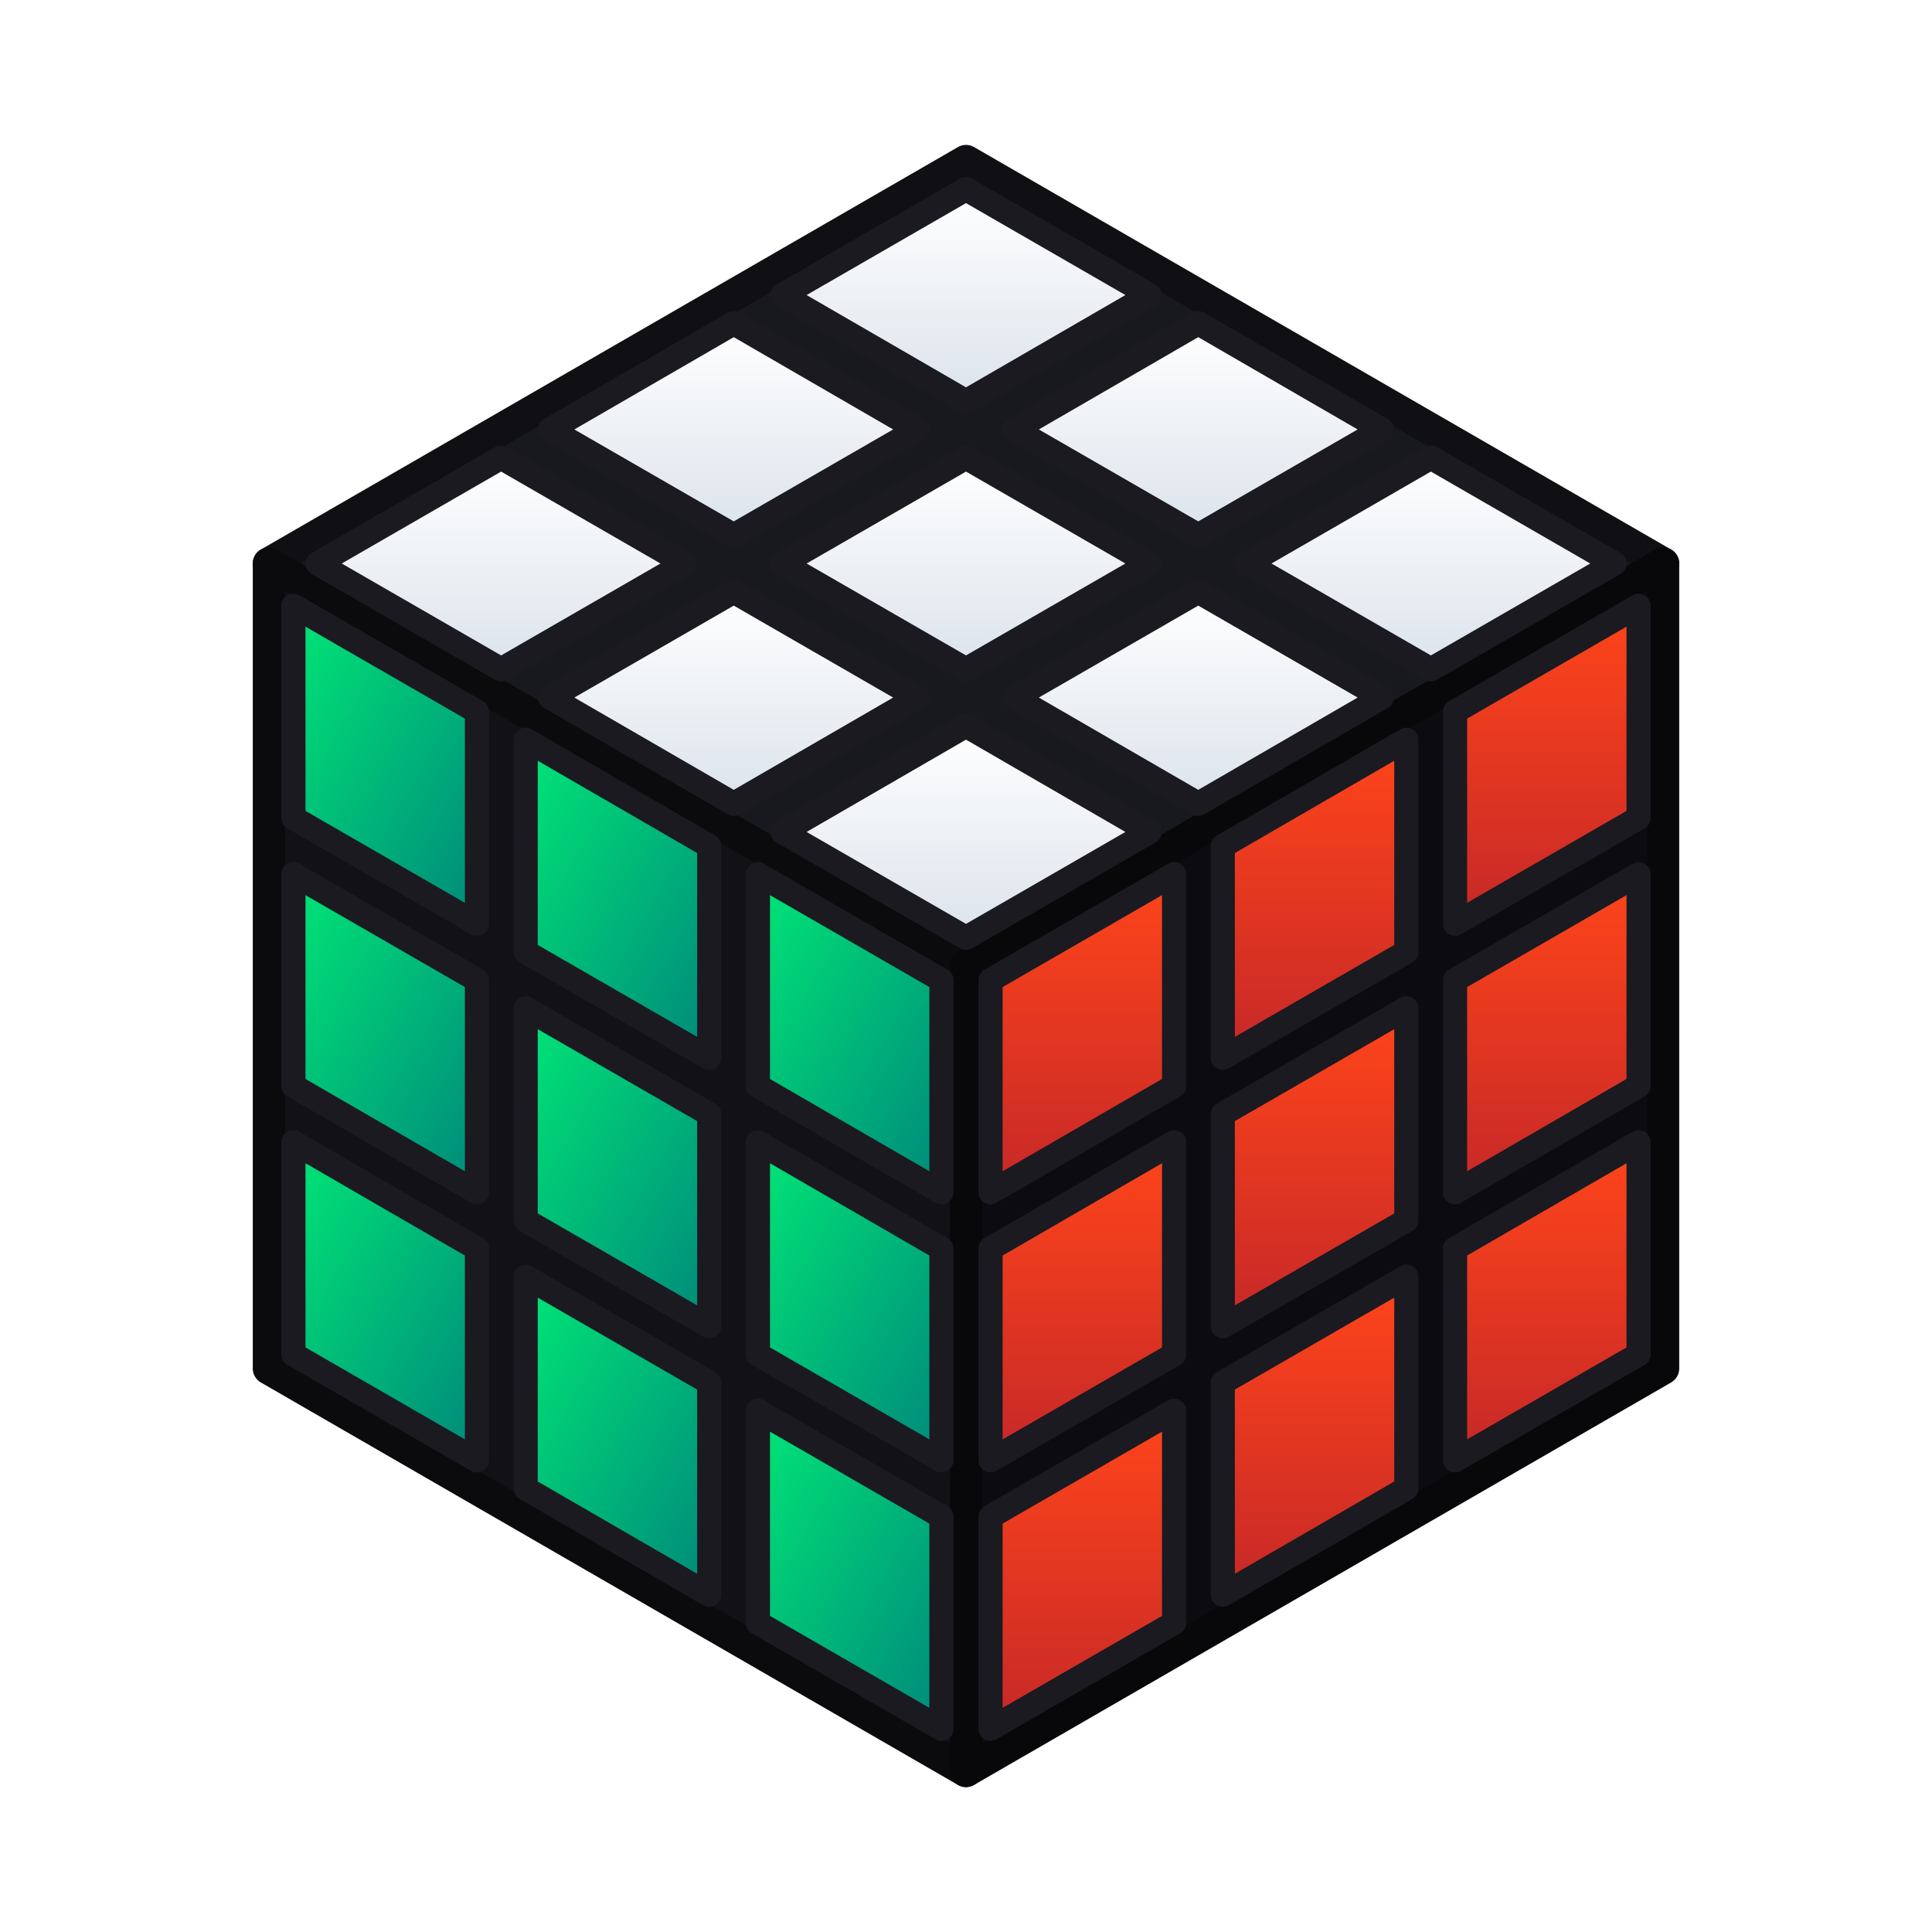
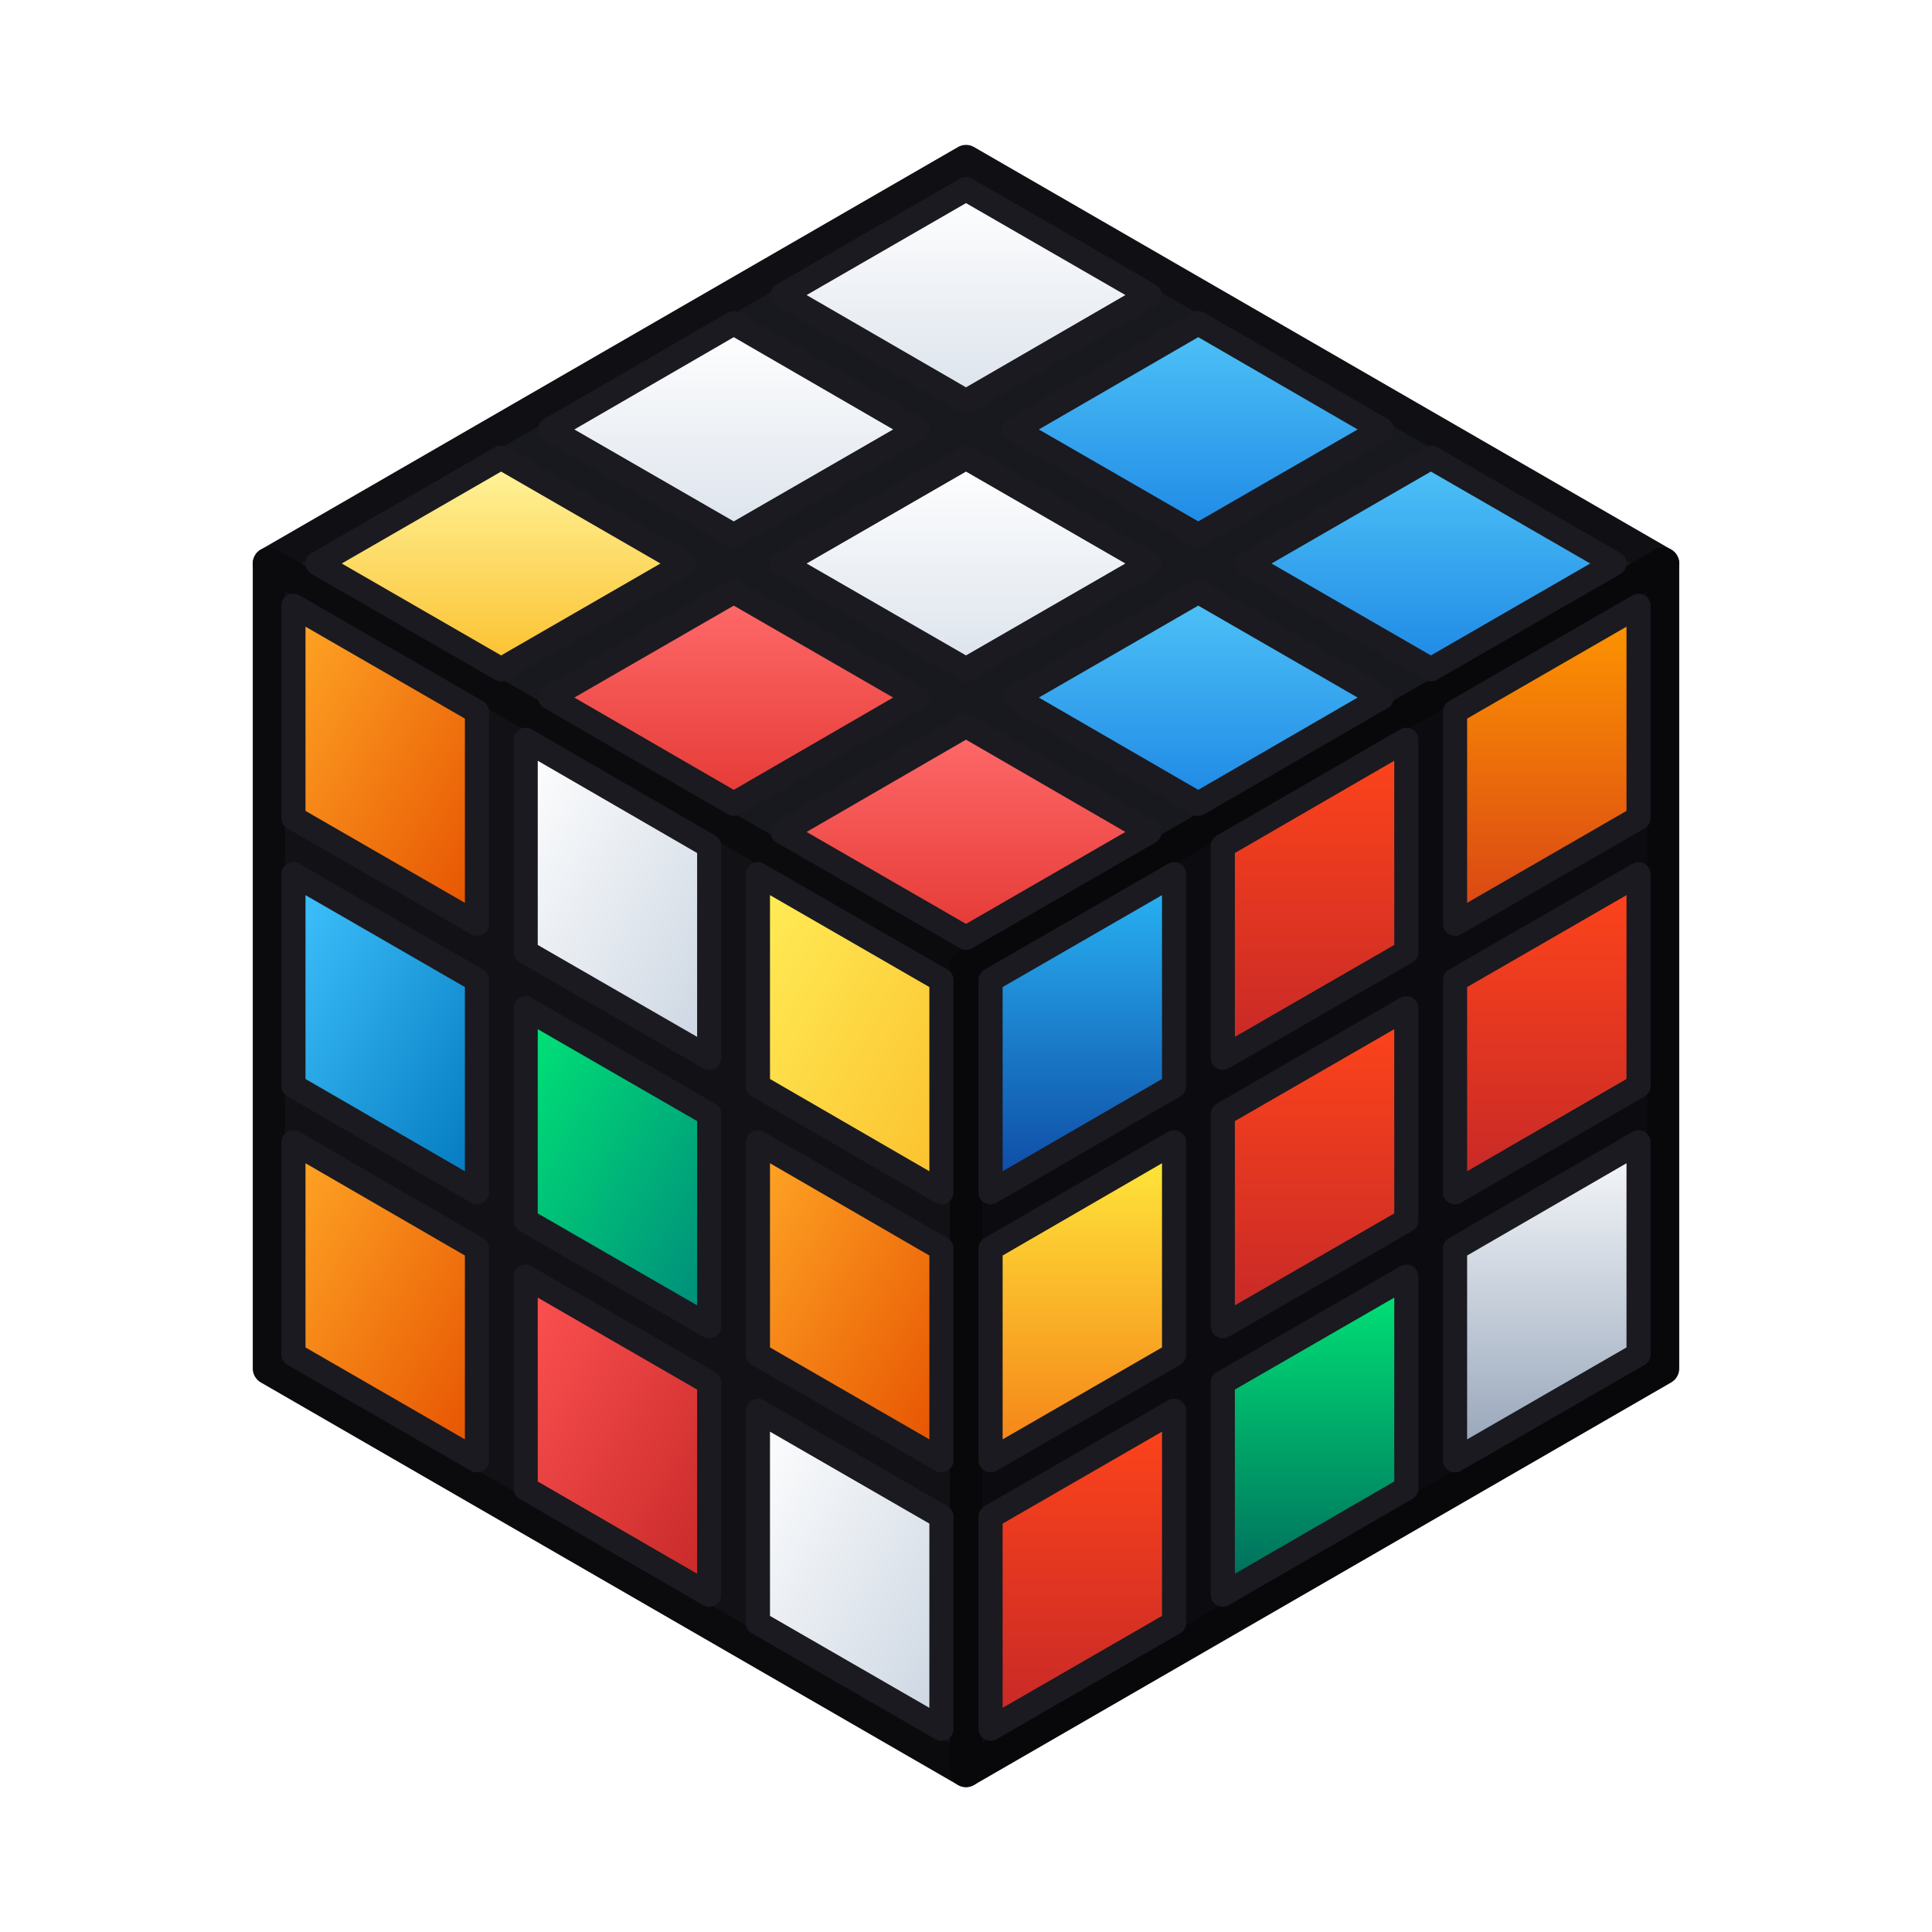
<svg xmlns="http://www.w3.org/2000/svg" viewBox="0 0 48 48">
  <defs>
-     <linearGradient id="favTop" x1="0" y1="1" x2="0" y2="0">
+     <linearGradient id="topWhite" x1="0" y1="1" x2="0" y2="0">
      <stop offset="0%" stop-color="#dce3ec" />
      <stop offset="100%" stop-color="#ffffff" />
    </linearGradient>
-     <linearGradient id="favLeft" x1="0" y1="0" x2="1" y2="1">
+     <linearGradient id="topRed" x1="0" y1="1" x2="0" y2="0">
+       <stop offset="0%" stop-color="#e53935" />
+       <stop offset="100%" stop-color="#ff6b6b" />
+     </linearGradient>
+     <linearGradient id="topBlue" x1="0" y1="1" x2="0" y2="0">
+       <stop offset="0%" stop-color="#1e88e5" />
+       <stop offset="100%" stop-color="#4fc3f7" />
+     </linearGradient>
+     <linearGradient id="topYellow" x1="0" y1="1" x2="0" y2="0">
+       <stop offset="0%" stop-color="#fbc02d" />
+       <stop offset="100%" stop-color="#fff59d" />
+     </linearGradient>
+     <linearGradient id="topOrange" x1="0" y1="1" x2="0" y2="0">
+       <stop offset="0%" stop-color="#fb8c00" />
+       <stop offset="100%" stop-color="#ffb74d" />
+     </linearGradient>
+     <linearGradient id="topGreen" x1="0" y1="1" x2="0" y2="0">
+       <stop offset="0%" stop-color="#00b0ff" />
+       <stop offset="100%" stop-color="#69f0ae" />
+     </linearGradient>
+     <linearGradient id="leftWhite" x1="0" y1="0" x2="1" y2="1">
+       <stop offset="0%" stop-color="#ffffff" />
+       <stop offset="100%" stop-color="#cbd5e1" />
+     </linearGradient>
+     <linearGradient id="leftRed" x1="0" y1="0" x2="1" y2="1">
+       <stop offset="0%" stop-color="#ff5252" />
+       <stop offset="100%" stop-color="#c62828" />
+     </linearGradient>
+     <linearGradient id="leftGreen" x1="0" y1="0" x2="1" y2="1">
      <stop offset="0%" stop-color="#00e676" />
      <stop offset="100%" stop-color="#00897b" />
    </linearGradient>
-     <linearGradient id="favRight" x1="0" y1="0" x2="0" y2="1">
+     <linearGradient id="leftYellow" x1="0" y1="0" x2="1" y2="1">
+       <stop offset="0%" stop-color="#ffee58" />
+       <stop offset="100%" stop-color="#fbc02d" />
+     </linearGradient>
+     <linearGradient id="leftOrange" x1="0" y1="0" x2="1" y2="1">
+       <stop offset="0%" stop-color="#ffa726" />
+       <stop offset="100%" stop-color="#e65100" />
+     </linearGradient>
+     <linearGradient id="leftBlue" x1="0" y1="0" x2="1" y2="1">
+       <stop offset="0%" stop-color="#40c4ff" />
+       <stop offset="100%" stop-color="#0277bd" />
+     </linearGradient>
+     <linearGradient id="rightWhite" x1="0" y1="0" x2="0" y2="1">
+       <stop offset="0%" stop-color="#f8fafc" />
+       <stop offset="100%" stop-color="#94a3b8" />
+     </linearGradient>
+     <linearGradient id="rightRed" x1="0" y1="0" x2="0" y2="1">
      <stop offset="0%" stop-color="#ff451a" />
      <stop offset="100%" stop-color="#c62828" />
+     </linearGradient>
+     <linearGradient id="rightGreen" x1="0" y1="0" x2="0" y2="1">
+       <stop offset="0%" stop-color="#00e676" />
+       <stop offset="100%" stop-color="#00695c" />
+     </linearGradient>
+     <linearGradient id="rightYellow" x1="0" y1="0" x2="0" y2="1">
+       <stop offset="0%" stop-color="#ffeb3b" />
+       <stop offset="100%" stop-color="#f57f17" />
+     </linearGradient>
+     <linearGradient id="rightOrange" x1="0" y1="0" x2="0" y2="1">
+       <stop offset="0%" stop-color="#ff9800" />
+       <stop offset="100%" stop-color="#d84315" />
+     </linearGradient>
+     <linearGradient id="rightBlue" x1="0" y1="0" x2="0" y2="1">
+       <stop offset="0%" stop-color="#29b6f6" />
+       <stop offset="100%" stop-color="#0d47a1" />
    </linearGradient>
  </defs>
  <polygon points="24,24 41.32,14 24,4 6.68,14" fill="#18181f" stroke="#101014" stroke-width="0.8" stroke-linejoin="round" />
  <polygon points="24,24 6.68,14 6.68,34 24,44" fill="#111116" stroke="#0b0b0e" stroke-width="0.8" stroke-linejoin="round" />
  <polygon points="24,24 41.32,14 41.32,34 24,44" fill="#0c0c10" stroke="#08080a" stroke-width="0.8" stroke-linejoin="round" />
-   <polygon points="24.00,23.30 19.44,20.67 24.00,18.03 28.56,20.67" fill="url(#favTop)" stroke="#1a1a20" stroke-width="0.6" stroke-linejoin="round" />
-   <polygon points="29.77,19.97 25.21,17.33 29.77,14.70 34.33,17.33" fill="url(#favTop)" stroke="#1a1a20" stroke-width="0.6" stroke-linejoin="round" />
-   <polygon points="35.55,16.63 30.99,14.00 35.55,11.37 40.11,14.00" fill="url(#favTop)" stroke="#1a1a20" stroke-width="0.6" stroke-linejoin="round" />
-   <polygon points="18.23,19.97 13.67,17.33 18.23,14.70 22.79,17.33" fill="url(#favTop)" stroke="#1a1a20" stroke-width="0.6" stroke-linejoin="round" />
-   <polygon points="24.00,16.63 19.44,14.00 24.00,11.37 28.56,14.00" fill="url(#favTop)" stroke="#1a1a20" stroke-width="0.6" stroke-linejoin="round" />
-   <polygon points="29.77,13.30 25.21,10.67 29.77,8.03 34.33,10.67" fill="url(#favTop)" stroke="#1a1a20" stroke-width="0.6" stroke-linejoin="round" />
-   <polygon points="12.45,16.63 7.89,14.00 12.45,11.37 17.01,14.00" fill="url(#favTop)" stroke="#1a1a20" stroke-width="0.6" stroke-linejoin="round" />
-   <polygon points="18.23,13.30 13.67,10.67 18.23,8.03 22.79,10.67" fill="url(#favTop)" stroke="#1a1a20" stroke-width="0.6" stroke-linejoin="round" />
-   <polygon points="24.00,9.97 19.44,7.33 24.00,4.70 28.56,7.33" fill="url(#favTop)" stroke="#1a1a20" stroke-width="0.6" stroke-linejoin="round" />
-   <polygon points="23.39,24.35 18.83,21.72 18.83,26.98 23.39,29.62" fill="url(#favLeft)" stroke="#1a1a20" stroke-width="0.6" stroke-linejoin="round" />
-   <polygon points="23.39,31.02 18.83,28.38 18.83,33.65 23.39,36.28" fill="url(#favLeft)" stroke="#1a1a20" stroke-width="0.6" stroke-linejoin="round" />
-   <polygon points="23.39,37.68 18.83,35.05 18.83,40.32 23.39,42.95" fill="url(#favLeft)" stroke="#1a1a20" stroke-width="0.6" stroke-linejoin="round" />
-   <polygon points="17.62,21.02 13.06,18.38 13.06,23.65 17.62,26.28" fill="url(#favLeft)" stroke="#1a1a20" stroke-width="0.6" stroke-linejoin="round" />
-   <polygon points="17.62,27.68 13.06,25.05 13.06,30.32 17.62,32.95" fill="url(#favLeft)" stroke="#1a1a20" stroke-width="0.6" stroke-linejoin="round" />
-   <polygon points="17.62,34.35 13.06,31.72 13.06,36.98 17.62,39.62" fill="url(#favLeft)" stroke="#1a1a20" stroke-width="0.6" stroke-linejoin="round" />
-   <polygon points="11.85,17.68 7.29,15.05 7.29,20.32 11.85,22.95" fill="url(#favLeft)" stroke="#1a1a20" stroke-width="0.6" stroke-linejoin="round" />
-   <polygon points="11.85,24.35 7.29,21.72 7.29,26.98 11.85,29.62" fill="url(#favLeft)" stroke="#1a1a20" stroke-width="0.6" stroke-linejoin="round" />
-   <polygon points="11.85,31.02 7.29,28.38 7.29,33.65 11.85,36.28" fill="url(#favLeft)" stroke="#1a1a20" stroke-width="0.6" stroke-linejoin="round" />
-   <polygon points="24.61,24.35 29.17,21.72 29.17,26.98 24.61,29.62" fill="url(#favRight)" stroke="#1a1a20" stroke-width="0.6" stroke-linejoin="round" />
-   <polygon points="24.61,31.02 29.17,28.38 29.17,33.65 24.61,36.28" fill="url(#favRight)" stroke="#1a1a20" stroke-width="0.6" stroke-linejoin="round" />
-   <polygon points="24.61,37.68 29.17,35.05 29.17,40.32 24.61,42.95" fill="url(#favRight)" stroke="#1a1a20" stroke-width="0.6" stroke-linejoin="round" />
-   <polygon points="30.38,21.02 34.94,18.38 34.94,23.65 30.38,26.28" fill="url(#favRight)" stroke="#1a1a20" stroke-width="0.6" stroke-linejoin="round" />
-   <polygon points="30.38,27.68 34.94,25.05 34.94,30.32 30.38,32.95" fill="url(#favRight)" stroke="#1a1a20" stroke-width="0.6" stroke-linejoin="round" />
-   <polygon points="30.38,34.35 34.94,31.72 34.94,36.98 30.38,39.62" fill="url(#favRight)" stroke="#1a1a20" stroke-width="0.6" stroke-linejoin="round" />
-   <polygon points="36.15,17.68 40.71,15.05 40.71,20.32 36.15,22.95" fill="url(#favRight)" stroke="#1a1a20" stroke-width="0.6" stroke-linejoin="round" />
-   <polygon points="36.15,24.35 40.71,21.72 40.71,26.98 36.15,29.62" fill="url(#favRight)" stroke="#1a1a20" stroke-width="0.6" stroke-linejoin="round" />
-   <polygon points="36.15,31.02 40.71,28.38 40.71,33.65 36.15,36.28" fill="url(#favRight)" stroke="#1a1a20" stroke-width="0.6" stroke-linejoin="round" />
+   <polygon points="24.00,23.30 19.44,20.67 24.00,18.03 28.56,20.67" fill="url(#topRed)" stroke="#1a1a20" stroke-width="0.6" stroke-linejoin="round" />
+   <polygon points="29.77,19.97 25.21,17.33 29.77,14.70 34.33,17.33" fill="url(#topBlue)" stroke="#1a1a20" stroke-width="0.6" stroke-linejoin="round" />
+   <polygon points="35.55,16.63 30.99,14.00 35.55,11.37 40.11,14.00" fill="url(#topBlue)" stroke="#1a1a20" stroke-width="0.6" stroke-linejoin="round" />
+   <polygon points="18.23,19.97 13.67,17.33 18.23,14.70 22.79,17.33" fill="url(#topRed)" stroke="#1a1a20" stroke-width="0.6" stroke-linejoin="round" />
+   <polygon points="24.00,16.63 19.44,14.00 24.00,11.37 28.56,14.00" fill="url(#topWhite)" stroke="#1a1a20" stroke-width="0.6" stroke-linejoin="round" />
+   <polygon points="29.77,13.30 25.21,10.67 29.77,8.03 34.33,10.67" fill="url(#topBlue)" stroke="#1a1a20" stroke-width="0.6" stroke-linejoin="round" />
+   <polygon points="12.45,16.63 7.89,14.00 12.45,11.37 17.01,14.00" fill="url(#topYellow)" stroke="#1a1a20" stroke-width="0.6" stroke-linejoin="round" />
+   <polygon points="18.23,13.30 13.67,10.67 18.23,8.03 22.79,10.67" fill="url(#topWhite)" stroke="#1a1a20" stroke-width="0.6" stroke-linejoin="round" />
+   <polygon points="24.00,9.97 19.44,7.33 24.00,4.70 28.56,7.33" fill="url(#topWhite)" stroke="#1a1a20" stroke-width="0.6" stroke-linejoin="round" />
+   <polygon points="23.39,24.35 18.83,21.72 18.83,26.98 23.39,29.62" fill="url(#leftYellow)" stroke="#1a1a20" stroke-width="0.6" stroke-linejoin="round" />
+   <polygon points="23.39,31.02 18.83,28.38 18.83,33.65 23.39,36.28" fill="url(#leftOrange)" stroke="#1a1a20" stroke-width="0.6" stroke-linejoin="round" />
+   <polygon points="23.39,37.68 18.83,35.05 18.83,40.32 23.39,42.95" fill="url(#leftWhite)" stroke="#1a1a20" stroke-width="0.6" stroke-linejoin="round" />
+   <polygon points="17.62,21.02 13.06,18.38 13.06,23.65 17.62,26.28" fill="url(#leftWhite)" stroke="#1a1a20" stroke-width="0.6" stroke-linejoin="round" />
+   <polygon points="17.62,27.68 13.06,25.05 13.06,30.32 17.62,32.95" fill="url(#leftGreen)" stroke="#1a1a20" stroke-width="0.6" stroke-linejoin="round" />
+   <polygon points="17.62,34.35 13.06,31.72 13.06,36.98 17.62,39.62" fill="url(#leftRed)" stroke="#1a1a20" stroke-width="0.6" stroke-linejoin="round" />
+   <polygon points="11.85,17.68 7.29,15.05 7.29,20.32 11.85,22.95" fill="url(#leftOrange)" stroke="#1a1a20" stroke-width="0.6" stroke-linejoin="round" />
+   <polygon points="11.85,24.35 7.29,21.72 7.29,26.98 11.85,29.62" fill="url(#leftBlue)" stroke="#1a1a20" stroke-width="0.6" stroke-linejoin="round" />
+   <polygon points="11.85,31.02 7.29,28.38 7.29,33.65 11.85,36.28" fill="url(#leftOrange)" stroke="#1a1a20" stroke-width="0.6" stroke-linejoin="round" />
+   <polygon points="24.61,24.35 29.17,21.72 29.17,26.98 24.61,29.62" fill="url(#rightBlue)" stroke="#1a1a20" stroke-width="0.6" stroke-linejoin="round" />
+   <polygon points="24.61,31.02 29.17,28.38 29.17,33.65 24.61,36.28" fill="url(#rightYellow)" stroke="#1a1a20" stroke-width="0.6" stroke-linejoin="round" />
+   <polygon points="24.61,37.68 29.17,35.05 29.17,40.32 24.61,42.95" fill="url(#rightRed)" stroke="#1a1a20" stroke-width="0.6" stroke-linejoin="round" />
+   <polygon points="30.38,21.02 34.94,18.38 34.94,23.65 30.38,26.28" fill="url(#rightRed)" stroke="#1a1a20" stroke-width="0.6" stroke-linejoin="round" />
+   <polygon points="30.38,27.68 34.94,25.05 34.94,30.32 30.38,32.95" fill="url(#rightRed)" stroke="#1a1a20" stroke-width="0.6" stroke-linejoin="round" />
+   <polygon points="30.38,34.35 34.94,31.72 34.94,36.98 30.38,39.62" fill="url(#rightGreen)" stroke="#1a1a20" stroke-width="0.6" stroke-linejoin="round" />
+   <polygon points="36.15,17.68 40.71,15.05 40.71,20.32 36.15,22.95" fill="url(#rightOrange)" stroke="#1a1a20" stroke-width="0.6" stroke-linejoin="round" />
+   <polygon points="36.15,24.35 40.71,21.72 40.71,26.98 36.15,29.62" fill="url(#rightRed)" stroke="#1a1a20" stroke-width="0.6" stroke-linejoin="round" />
+   <polygon points="36.15,31.02 40.71,28.38 40.71,33.65 36.15,36.28" fill="url(#rightWhite)" stroke="#1a1a20" stroke-width="0.6" stroke-linejoin="round" />
</svg>
